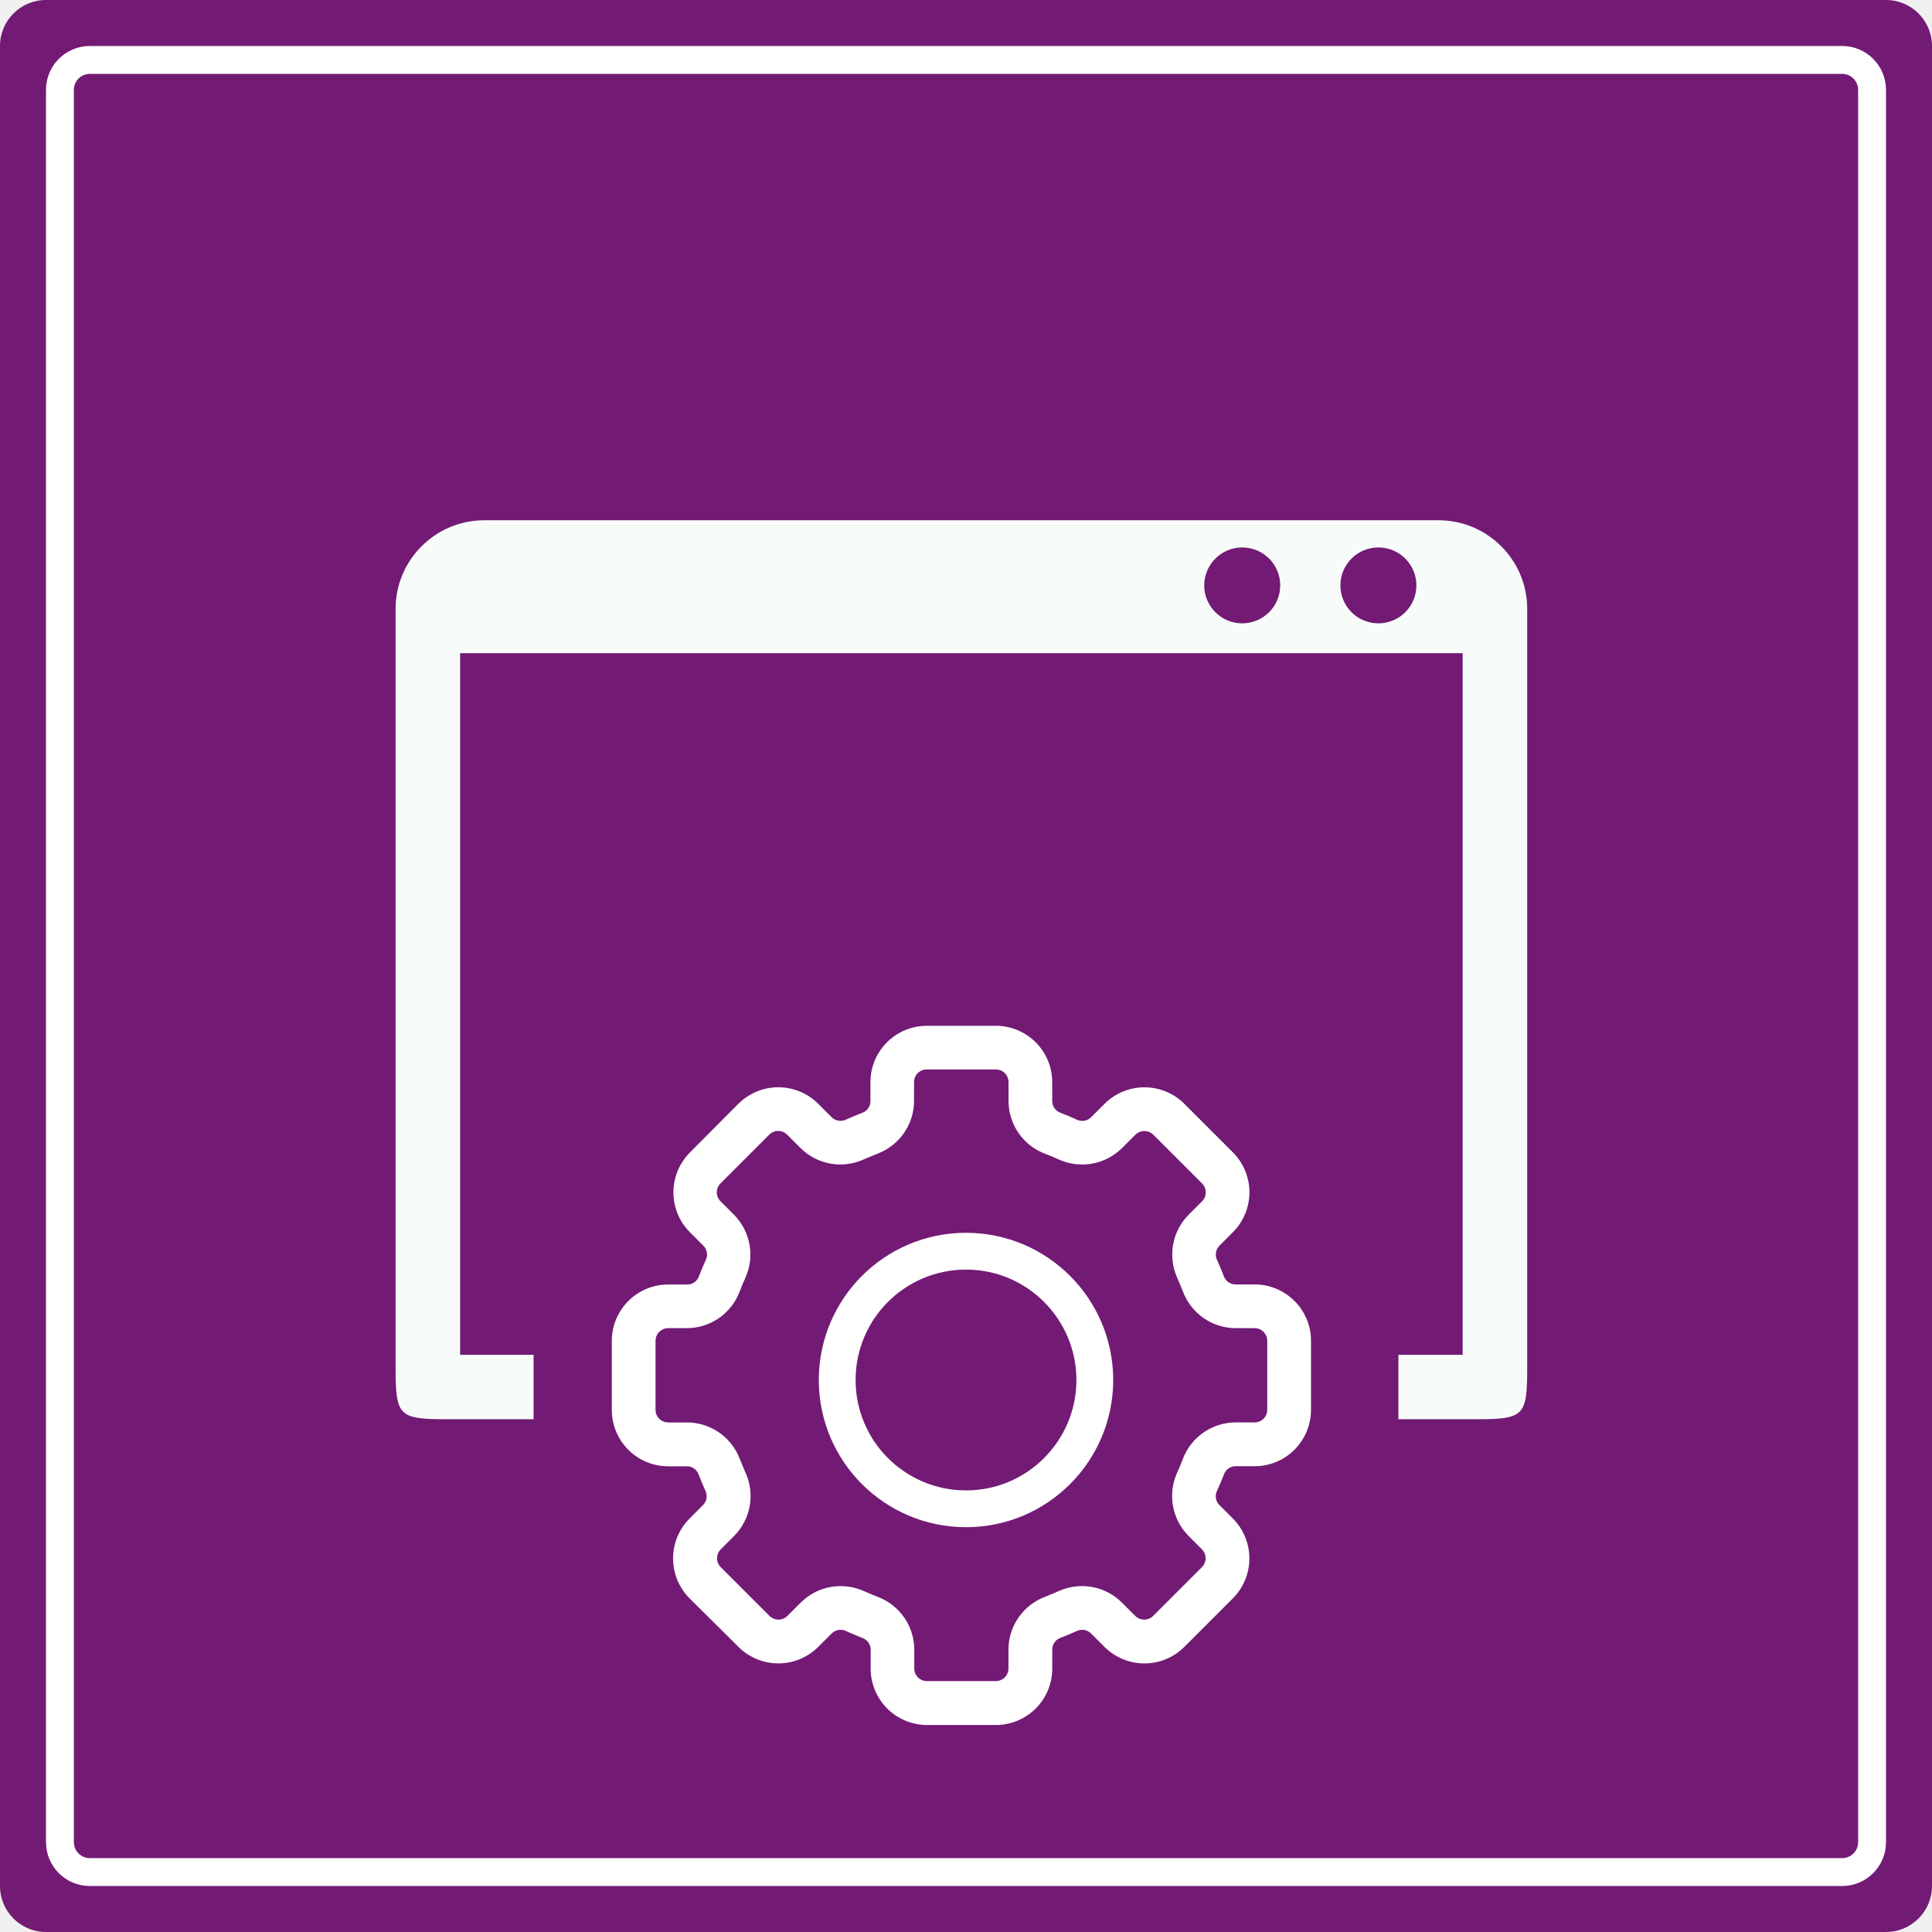
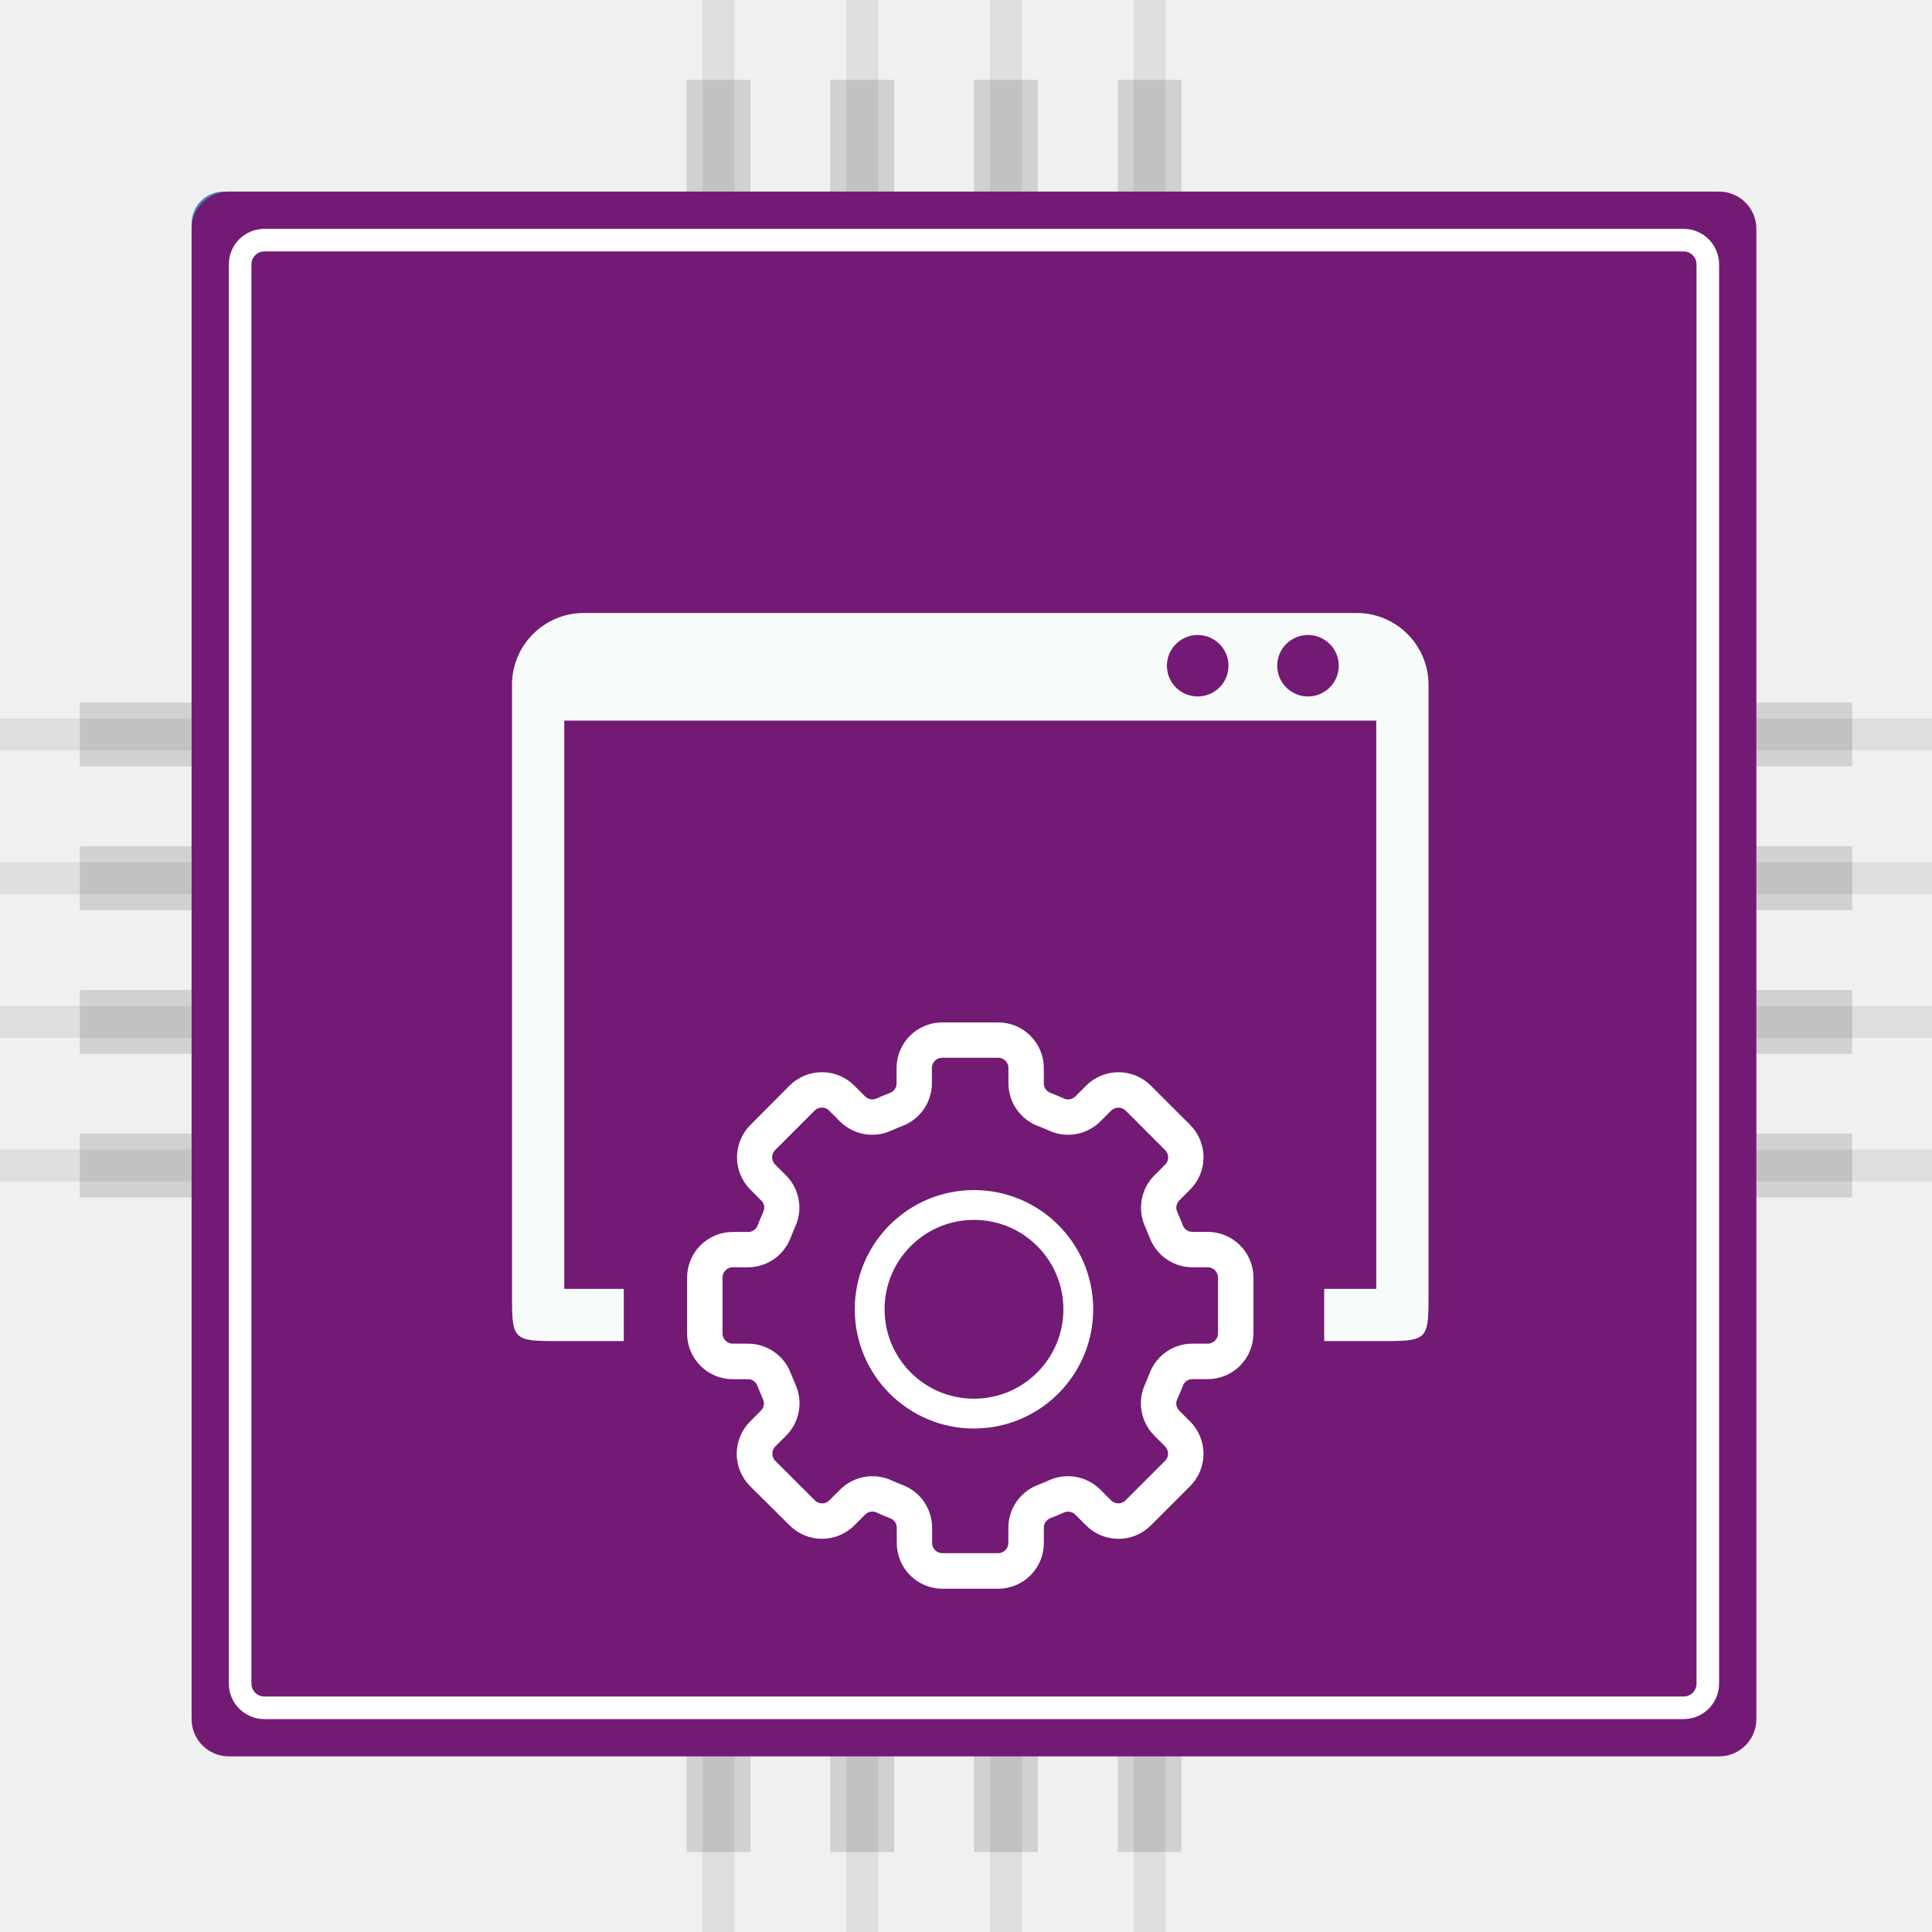
- <svg xmlns="http://www.w3.org/2000/svg" width="210" height="210" viewBox="0 0 210 210" fill="none">
-   <rect width="210" height="210" rx="5" fill="#731A75" />
-   <rect x="6.515" y="6.515" width="196.97" height="196.97" rx="3.247" stroke="white" stroke-width="3.03" />
-   <path fill-rule="evenodd" clip-rule="evenodd" d="M52.639 56.55H156.36C161.672 56.55 165.998 60.865 166 66.174V148.639C166 153.945 165.676 154.264 160.36 154.264H152V147.263H158.984L158.984 70.995H50.014V147.263H58V154.264H48.639C43.325 154.264 43 153.945 43 148.639V66.174C43 60.867 47.325 56.55 52.639 56.55ZM153.956 63.63C153.956 61.352 152.108 59.505 149.826 59.505C147.544 59.505 145.696 61.352 145.696 63.63C145.696 65.907 147.544 67.755 149.826 67.755C152.108 67.755 153.956 65.909 153.956 63.63ZM139.155 63.63C139.155 61.352 137.306 59.505 135.025 59.505C132.743 59.505 130.896 61.352 130.893 63.63C130.893 65.907 132.741 67.755 135.025 67.755C137.306 67.755 139.155 65.909 139.155 63.63Z" fill="#F7FCFB" />
-   <path d="M136.373 140.112H134.299C133.92 140.114 133.55 139.998 133.239 139.782C132.928 139.565 132.691 139.258 132.561 138.903C132.331 138.302 132.088 137.714 131.824 137.135C131.664 136.79 131.614 136.404 131.681 136.03C131.748 135.656 131.929 135.311 132.199 135.044L133.669 133.57C134.718 132.513 135.307 131.085 135.307 129.596C135.307 128.107 134.718 126.678 133.669 125.622L128.37 120.323C127.313 119.274 125.885 118.685 124.396 118.685C122.907 118.685 121.478 119.274 120.422 120.323L118.952 121.792C118.684 122.061 118.339 122.241 117.965 122.308C117.591 122.375 117.206 122.326 116.861 122.167C116.282 121.903 115.694 121.656 115.089 121.418C114.731 121.288 114.422 121.052 114.204 120.74C113.986 120.428 113.869 120.056 113.871 119.676V117.614C113.867 116.125 113.274 114.697 112.22 113.645C111.166 112.593 109.738 112.001 108.248 112H100.752C100.012 111.998 99.279 112.143 98.594 112.425C97.91 112.707 97.289 113.121 96.765 113.644C96.241 114.166 95.825 114.787 95.542 115.471C95.258 116.154 95.112 116.887 95.112 117.627V119.688C95.114 120.067 94.998 120.437 94.782 120.748C94.565 121.059 94.258 121.296 93.903 121.426C93.302 121.656 92.714 121.899 92.135 122.163C91.79 122.323 91.404 122.372 91.03 122.305C90.656 122.238 90.312 122.058 90.043 121.788L88.57 120.319C87.513 119.269 86.085 118.681 84.596 118.681C83.107 118.681 81.678 119.269 80.622 120.319L75.336 125.63C74.286 126.687 73.698 128.115 73.698 129.604C73.698 131.093 74.286 132.522 75.336 133.578L76.805 135.048C77.075 135.315 77.256 135.66 77.323 136.034C77.39 136.408 77.34 136.794 77.18 137.139C76.916 137.718 76.669 138.306 76.439 138.911C76.308 139.269 76.069 139.577 75.756 139.794C75.442 140.01 75.069 140.125 74.688 140.121H72.627C71.887 140.121 71.155 140.266 70.472 140.549C69.79 140.833 69.169 141.247 68.647 141.77C68.124 142.293 67.71 142.914 67.427 143.597C67.145 144.28 66.999 145.012 67 145.752V153.253C67 154.745 67.593 156.176 68.648 157.231C69.703 158.286 71.134 158.879 72.627 158.879H74.667C75.046 158.878 75.416 158.993 75.727 159.21C76.038 159.426 76.275 159.733 76.405 160.089C76.635 160.69 76.878 161.277 77.142 161.857C77.302 162.201 77.352 162.587 77.285 162.962C77.218 163.336 77.037 163.68 76.767 163.948L75.297 165.422C74.248 166.478 73.659 167.907 73.659 169.396C73.659 170.885 74.248 172.313 75.297 173.37L80.63 178.664C81.687 179.714 83.115 180.302 84.604 180.302C86.093 180.302 87.522 179.714 88.578 178.664L90.048 177.195C90.316 176.926 90.661 176.746 91.035 176.679C91.409 176.612 91.794 176.661 92.139 176.82C92.718 177.084 93.306 177.331 93.911 177.57C94.271 177.697 94.582 177.934 94.801 178.246C95.021 178.558 95.139 178.93 95.138 179.312V181.373C95.138 182.866 95.731 184.297 96.786 185.352C97.841 186.407 99.272 187 100.764 187H108.248C109.741 187 111.172 186.407 112.227 185.352C113.282 184.297 113.875 182.866 113.875 181.373V179.299C113.874 178.92 113.989 178.55 114.206 178.239C114.422 177.928 114.729 177.691 115.085 177.561C115.685 177.331 116.273 177.088 116.852 176.824C117.197 176.665 117.583 176.615 117.957 176.682C118.331 176.749 118.676 176.93 118.944 177.199L120.417 178.669C121.474 179.718 122.903 180.307 124.392 180.307C125.881 180.307 127.309 179.718 128.366 178.669L133.664 173.37C134.714 172.313 135.302 170.885 135.302 169.396C135.302 167.907 134.714 166.478 133.664 165.422L132.195 163.952C131.925 163.685 131.744 163.34 131.677 162.966C131.61 162.592 131.66 162.206 131.82 161.861C132.084 161.282 132.331 160.694 132.57 160.089C132.699 159.731 132.936 159.422 133.248 159.204C133.559 158.986 133.931 158.869 134.312 158.871H136.373C137.866 158.871 139.297 158.278 140.352 157.223C141.407 156.167 142 154.736 142 153.244V145.743C142.001 145.004 141.855 144.272 141.573 143.589C141.29 142.905 140.876 142.285 140.353 141.762C139.831 141.239 139.21 140.824 138.528 140.541C137.845 140.258 137.113 140.112 136.373 140.112V140.112ZM138.247 153.236C138.247 153.733 138.05 154.209 137.699 154.561C137.347 154.912 136.87 155.11 136.373 155.11H134.299C133.16 155.113 132.049 155.462 131.112 156.109C130.174 156.756 129.455 157.671 129.047 158.734C128.848 159.26 128.634 159.777 128.404 160.285C127.933 161.324 127.789 162.482 127.99 163.605C128.191 164.728 128.727 165.764 129.528 166.576L130.994 168.046C131.168 168.22 131.307 168.426 131.401 168.654C131.496 168.882 131.544 169.126 131.544 169.372C131.544 169.619 131.496 169.863 131.401 170.091C131.307 170.318 131.168 170.525 130.994 170.699L125.695 175.998C125.343 176.349 124.867 176.546 124.37 176.546C123.873 176.546 123.397 176.349 123.046 175.998L121.576 174.528C120.765 173.726 119.729 173.189 118.605 172.988C117.482 172.787 116.324 172.932 115.285 173.404C114.778 173.634 114.258 173.83 113.739 174.047C112.676 174.454 111.761 175.173 111.114 176.11C110.467 177.046 110.118 178.157 110.114 179.295V181.356C110.114 181.853 109.916 182.33 109.565 182.682C109.214 183.033 108.737 183.23 108.24 183.23H100.752C100.255 183.23 99.778 183.033 99.427 182.682C99.075 182.33 98.878 181.853 98.878 181.356V179.299C98.874 178.16 98.526 177.049 97.879 176.112C97.232 175.174 96.316 174.455 95.253 174.047C94.728 173.848 94.211 173.634 93.702 173.404C92.663 172.934 91.505 172.789 90.382 172.99C89.259 173.191 88.223 173.727 87.411 174.528L85.942 175.994C85.768 176.168 85.561 176.307 85.333 176.401C85.105 176.496 84.861 176.544 84.615 176.544C84.368 176.544 84.124 176.496 83.897 176.401C83.669 176.307 83.462 176.168 83.288 175.994V175.994L77.989 170.699C77.638 170.348 77.441 169.871 77.441 169.375C77.441 168.878 77.638 168.401 77.989 168.05L79.459 166.58C80.26 165.768 80.797 164.732 80.997 163.609C81.198 162.486 81.054 161.329 80.583 160.289C80.353 159.782 80.157 159.263 79.94 158.743C79.534 157.679 78.815 156.763 77.878 156.116C76.942 155.468 75.831 155.119 74.692 155.114H72.627C72.13 155.114 71.653 154.917 71.302 154.565C70.95 154.214 70.753 153.737 70.753 153.24V145.739C70.753 145.242 70.95 144.765 71.302 144.414C71.653 144.062 72.13 143.865 72.627 143.865H74.667C75.806 143.861 76.917 143.513 77.854 142.866C78.792 142.219 79.511 141.304 79.919 140.24C80.118 139.715 80.332 139.198 80.562 138.69C81.032 137.65 81.177 136.493 80.976 135.369C80.775 134.246 80.239 133.211 79.438 132.398L77.964 130.929C77.789 130.755 77.651 130.548 77.556 130.32C77.462 130.093 77.413 129.849 77.413 129.602C77.413 129.356 77.462 129.112 77.556 128.884C77.651 128.656 77.789 128.449 77.964 128.275V128.275L83.263 122.977C83.614 122.625 84.09 122.428 84.587 122.428C85.084 122.428 85.56 122.625 85.912 122.977L87.381 124.446C88.193 125.248 89.229 125.786 90.352 125.986C91.475 126.187 92.633 126.042 93.672 125.571C94.179 125.341 94.699 125.145 95.219 124.927C96.283 124.522 97.2 123.803 97.848 122.867C98.497 121.93 98.847 120.819 98.852 119.68V117.618C98.852 117.121 99.049 116.644 99.401 116.293C99.752 115.942 100.229 115.744 100.726 115.744H108.248C108.745 115.744 109.222 115.942 109.574 116.293C109.925 116.644 110.122 117.121 110.122 117.618V119.68C110.126 120.819 110.474 121.93 111.121 122.867C111.768 123.805 112.684 124.524 113.747 124.932C114.273 125.13 114.789 125.345 115.298 125.575C116.337 126.046 117.495 126.191 118.618 125.991C119.741 125.79 120.777 125.253 121.589 124.45L123.058 122.985C123.412 122.636 123.888 122.44 124.385 122.44C124.882 122.44 125.359 122.636 125.712 122.985L131.011 128.284C131.362 128.635 131.559 129.112 131.559 129.609C131.559 130.105 131.362 130.582 131.011 130.933L129.541 132.403C128.74 133.215 128.203 134.251 128.003 135.374C127.802 136.497 127.946 137.654 128.417 138.694C128.647 139.201 128.843 139.72 129.06 140.24C129.467 141.303 130.186 142.218 131.123 142.865C132.059 143.512 133.169 143.86 134.307 143.865H136.369C136.866 143.865 137.343 144.062 137.694 144.414C138.046 144.765 138.243 145.242 138.243 145.739V153.24L138.247 153.236Z" fill="white" stroke="white" />
-   <circle cx="105" cy="150" r="14" stroke="white" stroke-width="4" />
+ <svg xmlns="http://www.w3.org/2000/svg" width="121" height="121" viewBox="0 0 121 121" fill="none">
+   <rect x="12" y="12" width="97" height="97" rx="2" fill="#3E8BB2" />
+   <rect x="14.5" y="14.5" width="92" height="92" rx="1.5" fill="#3E8BB2" stroke="white" />
+   <path d="M63.6 51V37.205" stroke="white" stroke-width="3" />
+   <mask id="path-4-inside-1_503:67" fill="white">
+     <rect x="50.889" y="50.667" width="18.667" height="18.667" rx="2" />
+   </mask>
+   <rect x="50.889" y="50.667" width="18.667" height="18.667" rx="2" fill="#3E8BB2" stroke="white" stroke-width="6" mask="url(#path-4-inside-1_503:67)" />
+   <mask id="path-5-inside-2_503:67" fill="white">
+     <rect x="79.926" y="52.741" width="14.518" height="14.518" rx="2" />
+   </mask>
+   <rect x="79.926" y="52.741" width="14.518" height="14.518" rx="2" fill="#3E8BB2" stroke="white" stroke-width="6" mask="url(#path-5-inside-2_503:67)" />
+   <mask id="path-6-inside-3_503:67" fill="white">
+     <rect x="79.926" y="73.481" width="14.518" height="14.518" rx="2" />
+   </mask>
+   <rect x="79.926" y="73.481" width="14.518" height="14.518" rx="2" fill="#3E8BB2" stroke="white" stroke-width="6" mask="url(#path-6-inside-3_503:67)" />
+   <mask id="path-7-inside-4_503:67" fill="white">
+     <rect x="79.926" y="32" width="14.518" height="14.518" rx="2" />
+   </mask>
+   <rect x="79.926" y="32" width="14.518" height="14.518" rx="2" fill="#3E8BB2" stroke="white" stroke-width="6" mask="url(#path-7-inside-4_503:67)" />
+   <mask id="path-8-inside-5_503:67" fill="white">
+     <rect x="26" y="32" width="14.518" height="14.518" rx="2" />
+   </mask>
+   <rect x="26" y="32" width="14.518" height="14.518" rx="2" fill="#3E8BB2" stroke="white" stroke-width="6" mask="url(#path-8-inside-5_503:67)" />
+   <mask id="path-9-inside-6_503:67" fill="white">
+     <rect x="26" y="52.741" width="14.518" height="14.518" rx="2" />
+   </mask>
+   <rect x="26" y="52.741" width="14.518" height="14.518" rx="2" fill="#3E8BB2" stroke="white" stroke-width="6" mask="url(#path-9-inside-6_503:67)" />
+   <mask id="path-10-inside-7_503:67" fill="white">
+     <rect x="26" y="73.481" width="14.518" height="14.518" rx="2" />
+   </mask>
+   <rect x="26" y="73.481" width="14.518" height="14.518" rx="2" fill="#3E8BB2" stroke="white" stroke-width="6" mask="url(#path-10-inside-7_503:67)" />
+   <path d="M55.6 50.76L55.6 38" stroke="white" stroke-width="3" />
+   <path d="M55.711 81.778L55.711 69.303" stroke="white" stroke-width="3" />
+   <path d="M64.007 81.778V69.317" stroke="white" stroke-width="3" />
+   <path d="M40.5 59.637L50.889 59.637" stroke="white" stroke-width="3" />
+   <path d="M69.5 59.637L80 59.637" stroke="white" stroke-width="3" />
+   <line x1="63" y1="38.5" x2="80" y2="38.5" stroke="white" stroke-width="3" />
+   <line x1="63.333" y1="80.278" x2="79.926" y2="80.278" stroke="black" stroke-width="3" />
+   <line x1="63.333" y1="80.278" x2="79.926" y2="80.278" stroke="white" stroke-width="3" />
+   <line x1="40.519" y1="80.278" x2="57.111" y2="80.278" stroke="white" stroke-width="3" />
+   <path d="M40.519 38.6L57 38.6" stroke="white" stroke-width="3" />
+   <rect x="44" width="2" height="12" fill="#CECCCC" fill-opacity="0.49" />
+   <g style="mix-blend-mode:multiply" opacity="0.8">
+     <rect x="43" y="5" width="4" height="7" fill="#B3B3B3" fill-opacity="0.54" />
+   </g>
+   <rect y="74" width="2" height="12" transform="rotate(-90 0 74)" fill="#CECCCC" fill-opacity="0.49" />
+   <g style="mix-blend-mode:multiply" opacity="0.8">
+     <rect x="5" y="75" width="4" height="7" transform="rotate(-90 5 75)" fill="#B3B3B3" fill-opacity="0.54" />
+   </g>
+   <rect x="73" y="121" width="2" height="12" transform="rotate(180 73 121)" fill="#CECCCC" fill-opacity="0.49" />
+   <g style="mix-blend-mode:multiply" opacity="0.8">
+     <rect x="74" y="116" width="4" height="7" transform="rotate(180 74 116)" fill="#B3B3B3" fill-opacity="0.54" />
+   </g>
+   <rect x="121" y="45" width="2" height="12" transform="rotate(90 121 45)" fill="#CECCCC" fill-opacity="0.49" />
+   <g style="mix-blend-mode:multiply" opacity="0.8">
+     <rect x="116" y="44" width="4" height="7" transform="rotate(90 116 44)" fill="#B3B3B3" fill-opacity="0.54" />
+   </g>
+   <rect x="53" width="2" height="12" fill="#CECCCC" fill-opacity="0.49" />
+   <g style="mix-blend-mode:multiply" opacity="0.8">
+     <rect x="52" y="5" width="4" height="7" fill="#B3B3B3" fill-opacity="0.54" />
+   </g>
+   <rect y="65" width="2" height="12" transform="rotate(-90 0 65)" fill="#CECCCC" fill-opacity="0.49" />
+   <g style="mix-blend-mode:multiply" opacity="0.8">
+     <rect x="5" y="66" width="4" height="7" transform="rotate(-90 5 66)" fill="#B3B3B3" fill-opacity="0.54" />
+   </g>
+   <rect x="64" y="121" width="2" height="12" transform="rotate(180 64 121)" fill="#CECCCC" fill-opacity="0.49" />
+   <g style="mix-blend-mode:multiply" opacity="0.8">
+     <rect x="65" y="116" width="4" height="7" transform="rotate(180 65 116)" fill="#B3B3B3" fill-opacity="0.54" />
+   </g>
+   <rect x="121" y="54" width="2" height="12" transform="rotate(90 121 54)" fill="#CECCCC" fill-opacity="0.49" />
+   <g style="mix-blend-mode:multiply" opacity="0.8">
+     <rect x="116" y="53" width="4" height="7" transform="rotate(90 116 53)" fill="#B3B3B3" fill-opacity="0.54" />
+   </g>
+   <rect x="62" width="2" height="12" fill="#CECCCC" fill-opacity="0.49" />
+   <g style="mix-blend-mode:multiply" opacity="0.8">
+     <rect x="61" y="5" width="4" height="7" fill="#B3B3B3" fill-opacity="0.54" />
+   </g>
+   <rect y="56" width="2" height="12" transform="rotate(-90 0 56)" fill="#CECCCC" fill-opacity="0.49" />
+   <g style="mix-blend-mode:multiply" opacity="0.8">
+     <rect x="5" y="57" width="4" height="7" transform="rotate(-90 5 57)" fill="#B3B3B3" fill-opacity="0.54" />
+   </g>
+   <rect x="55" y="121" width="2" height="12" transform="rotate(180 55 121)" fill="#CECCCC" fill-opacity="0.49" />
+   <g style="mix-blend-mode:multiply" opacity="0.8">
+     <rect x="56" y="116" width="4" height="7" transform="rotate(180 56 116)" fill="#B3B3B3" fill-opacity="0.54" />
+   </g>
+   <rect x="121" y="63" width="2" height="12" transform="rotate(90 121 63)" fill="#CECCCC" fill-opacity="0.49" />
+   <g style="mix-blend-mode:multiply" opacity="0.8">
+     <rect x="116" y="62" width="4" height="7" transform="rotate(90 116 62)" fill="#B3B3B3" fill-opacity="0.54" />
+   </g>
+   <rect x="71" width="2" height="12" fill="#CECCCC" fill-opacity="0.49" />
+   <g style="mix-blend-mode:multiply" opacity="0.8">
+     <rect x="70" y="5" width="4" height="7" fill="#B3B3B3" fill-opacity="0.54" />
+   </g>
+   <rect y="47" width="2" height="12" transform="rotate(-90 0 47)" fill="#CECCCC" fill-opacity="0.49" />
+   <g style="mix-blend-mode:multiply" opacity="0.8">
+     <rect x="5" y="48" width="4" height="7" transform="rotate(-90 5 48)" fill="#B3B3B3" fill-opacity="0.54" />
+   </g>
+   <rect x="46" y="121" width="2" height="12" transform="rotate(180 46 121)" fill="#CECCCC" fill-opacity="0.49" />
+   <g style="mix-blend-mode:multiply" opacity="0.8">
+     <rect x="47" y="116" width="4" height="7" transform="rotate(180 47 116)" fill="#B3B3B3" fill-opacity="0.54" />
+   </g>
+   <rect x="121" y="72" width="2" height="12" transform="rotate(90 121 72)" fill="#CECCCC" fill-opacity="0.49" />
+   <g style="mix-blend-mode:multiply" opacity="0.8">
+     <rect x="116" y="71" width="4" height="7" transform="rotate(90 116 71)" fill="#B3B3B3" fill-opacity="0.54" />
+   </g>
+   <rect x="12" y="12" width="98" height="98" rx="2.333" fill="#731A75" />
+   <rect x="15.04" y="15.04" width="91.919" height="91.919" rx="1.515" stroke="white" stroke-width="1.414" />
+   <path fill-rule="evenodd" clip-rule="evenodd" d="M36.565 38.39H84.968C87.447 38.39 89.466 40.404 89.467 42.881V81.365C89.467 83.841 89.315 83.99 86.835 83.99H82.933V80.723H86.193L86.193 45.131H35.34V80.723H39.067V83.99H34.698C32.218 83.99 32.067 83.841 32.067 81.365V42.881C32.067 40.405 34.085 38.39 36.565 38.39ZM83.846 41.694C83.846 40.631 82.984 39.769 81.919 39.769C80.854 39.769 79.991 40.631 79.991 41.694C79.991 42.757 80.854 43.619 81.919 43.619C82.984 43.619 83.846 42.758 83.846 41.694ZM76.939 41.694C76.939 40.631 76.076 39.769 75.011 39.769C73.947 39.769 73.085 40.631 73.083 41.694C73.083 42.757 73.946 43.619 75.011 43.619C76.076 43.619 76.939 42.758 76.939 41.694Z" fill="#F7FCFB" />
+   <path d="M75.641 77.386H74.673C74.496 77.386 74.323 77.332 74.178 77.231C74.033 77.13 73.923 76.987 73.862 76.821C73.754 76.541 73.641 76.267 73.518 75.996C73.443 75.835 73.42 75.655 73.451 75.481C73.483 75.306 73.567 75.145 73.693 75.02L74.379 74.332C74.868 73.84 75.143 73.173 75.143 72.478C75.143 71.783 74.868 71.117 74.379 70.623L71.906 68.151C71.413 67.661 70.746 67.386 70.051 67.386C69.356 67.386 68.69 67.661 68.197 68.151L67.511 68.837C67.386 68.962 67.225 69.046 67.05 69.077C66.876 69.109 66.696 69.086 66.535 69.011C66.265 68.888 65.99 68.773 65.708 68.662C65.541 68.601 65.397 68.491 65.295 68.345C65.193 68.2 65.139 68.026 65.14 67.849V66.886C65.138 66.192 64.861 65.525 64.369 65.034C63.877 64.543 63.211 64.267 62.516 64.267H59.017C58.672 64.266 58.33 64.333 58.011 64.465C57.691 64.596 57.401 64.79 57.157 65.034C56.912 65.278 56.718 65.567 56.586 65.886C56.454 66.205 56.386 66.547 56.386 66.892V67.855C56.386 68.031 56.332 68.204 56.231 68.349C56.13 68.494 55.987 68.605 55.821 68.665C55.541 68.773 55.267 68.886 54.996 69.009C54.835 69.084 54.655 69.107 54.481 69.076C54.306 69.044 54.145 68.96 54.02 68.835L53.333 68.149C52.84 67.659 52.173 67.384 51.478 67.384C50.783 67.384 50.117 67.659 49.623 68.149L47.157 70.627C46.667 71.12 46.392 71.787 46.392 72.482C46.392 73.177 46.667 73.844 47.157 74.337L47.842 75.022C47.968 75.147 48.053 75.308 48.084 75.483C48.115 75.657 48.092 75.837 48.017 75.998C47.894 76.269 47.779 76.543 47.672 76.825C47.61 76.992 47.499 77.136 47.353 77.237C47.206 77.338 47.032 77.391 46.855 77.39H45.892C45.547 77.39 45.206 77.458 44.887 77.59C44.568 77.722 44.279 77.915 44.035 78.159C43.791 78.403 43.598 78.693 43.466 79.012C43.334 79.331 43.266 79.672 43.267 80.017V83.518C43.267 84.214 43.543 84.882 44.036 85.375C44.528 85.867 45.196 86.144 45.892 86.144H46.845C47.021 86.143 47.194 86.197 47.339 86.298C47.484 86.399 47.595 86.542 47.656 86.708C47.763 86.988 47.876 87.263 47.999 87.533C48.074 87.694 48.097 87.874 48.066 88.049C48.035 88.223 47.95 88.384 47.825 88.509L47.139 89.197C46.649 89.69 46.374 90.356 46.374 91.051C46.374 91.746 46.649 92.413 47.139 92.906L49.627 95.377C50.12 95.866 50.787 96.141 51.482 96.141C52.177 96.141 52.843 95.866 53.337 95.377L54.022 94.691C54.148 94.565 54.308 94.481 54.483 94.45C54.657 94.419 54.837 94.442 54.998 94.516C55.269 94.639 55.543 94.754 55.825 94.866C55.993 94.925 56.138 95.036 56.241 95.181C56.343 95.327 56.398 95.501 56.398 95.679V96.641C56.398 97.337 56.674 98.005 57.167 98.498C57.659 98.99 58.327 99.267 59.023 99.267H62.516C63.212 99.267 63.88 98.99 64.373 98.498C64.865 98.005 65.142 97.337 65.142 96.641V95.673C65.141 95.496 65.195 95.323 65.296 95.178C65.397 95.033 65.54 94.923 65.706 94.862C65.986 94.754 66.261 94.641 66.531 94.518C66.692 94.444 66.872 94.42 67.047 94.452C67.221 94.483 67.382 94.567 67.507 94.693L68.195 95.379C68.688 95.868 69.355 96.143 70.049 96.143C70.744 96.143 71.411 95.868 71.904 95.379L74.377 92.906C74.866 92.413 75.141 91.746 75.141 91.051C75.141 90.356 74.866 89.69 74.377 89.197L73.691 88.511C73.565 88.386 73.481 88.225 73.449 88.051C73.418 87.876 73.441 87.696 73.516 87.535C73.639 87.265 73.754 86.99 73.866 86.708C73.926 86.541 74.037 86.397 74.182 86.295C74.328 86.193 74.501 86.139 74.679 86.14H75.641C76.337 86.14 77.005 85.863 77.498 85.371C77.99 84.878 78.267 84.21 78.267 83.514V80.013C78.267 79.668 78.199 79.327 78.067 79.008C77.936 78.689 77.742 78.4 77.498 78.156C77.254 77.911 76.965 77.718 76.646 77.586C76.328 77.454 75.986 77.386 75.641 77.386V77.386ZM76.516 83.51C76.516 83.742 76.423 83.964 76.259 84.128C76.095 84.292 75.873 84.385 75.641 84.385H74.673C74.141 84.386 73.623 84.549 73.185 84.851C72.748 85.153 72.412 85.58 72.222 86.076C72.129 86.321 72.029 86.562 71.922 86.8C71.702 87.285 71.635 87.825 71.729 88.349C71.822 88.873 72.073 89.356 72.447 89.736L73.13 90.421C73.212 90.502 73.276 90.599 73.32 90.705C73.365 90.811 73.387 90.925 73.387 91.04C73.387 91.156 73.365 91.269 73.32 91.376C73.276 91.482 73.212 91.578 73.13 91.66L70.658 94.132C70.494 94.296 70.271 94.388 70.039 94.388C69.808 94.388 69.585 94.296 69.421 94.132L68.736 93.447C68.357 93.072 67.873 92.822 67.349 92.728C66.825 92.634 66.284 92.702 65.8 92.922C65.563 93.029 65.321 93.121 65.078 93.222C64.582 93.412 64.155 93.748 63.853 94.185C63.551 94.622 63.389 95.14 63.386 95.671V96.633C63.386 96.865 63.294 97.087 63.13 97.251C62.966 97.415 62.744 97.507 62.512 97.507H59.017C58.785 97.507 58.563 97.415 58.399 97.251C58.235 97.087 58.143 96.865 58.143 96.633V95.673C58.141 95.141 57.979 94.623 57.677 94.185C57.375 93.748 56.948 93.412 56.451 93.222C56.206 93.129 55.965 93.029 55.728 92.922C55.243 92.702 54.703 92.635 54.178 92.729C53.654 92.822 53.171 93.073 52.792 93.447L52.106 94.13C52.025 94.212 51.928 94.276 51.822 94.32C51.716 94.365 51.602 94.387 51.487 94.387C51.372 94.387 51.258 94.365 51.152 94.32C51.045 94.276 50.949 94.212 50.868 94.13V94.13L48.395 91.66C48.231 91.496 48.139 91.273 48.139 91.041C48.139 90.81 48.231 90.587 48.395 90.423L49.081 89.737C49.455 89.359 49.705 88.875 49.799 88.351C49.892 87.827 49.825 87.287 49.605 86.802C49.498 86.565 49.407 86.323 49.305 86.08C49.116 85.584 48.78 85.156 48.343 84.854C47.906 84.552 47.388 84.389 46.856 84.386H45.892C45.66 84.386 45.438 84.294 45.274 84.13C45.11 83.966 45.018 83.744 45.018 83.512V80.011C45.018 79.78 45.11 79.557 45.274 79.393C45.438 79.229 45.66 79.137 45.892 79.137H46.845C47.376 79.135 47.895 78.973 48.332 78.671C48.77 78.369 49.105 77.942 49.295 77.445C49.388 77.2 49.488 76.959 49.596 76.722C49.815 76.237 49.883 75.697 49.789 75.172C49.695 74.648 49.445 74.165 49.071 73.786L48.383 73.1C48.302 73.019 48.237 72.922 48.193 72.816C48.149 72.71 48.126 72.596 48.126 72.481C48.126 72.366 48.149 72.252 48.193 72.146C48.237 72.04 48.302 71.943 48.383 71.862V71.862L50.856 69.389C51.02 69.225 51.242 69.133 51.474 69.133C51.706 69.133 51.928 69.225 52.092 69.389L52.778 70.075C53.157 70.449 53.64 70.7 54.164 70.794C54.689 70.887 55.229 70.82 55.714 70.6C55.95 70.492 56.193 70.401 56.435 70.299C56.932 70.11 57.36 69.775 57.663 69.338C57.965 68.901 58.129 68.382 58.131 67.85V66.888C58.131 66.656 58.223 66.434 58.387 66.27C58.551 66.106 58.774 66.014 59.005 66.014H62.516C62.748 66.014 62.97 66.106 63.134 66.27C63.298 66.434 63.391 66.656 63.391 66.888V67.85C63.392 68.382 63.555 68.901 63.857 69.338C64.159 69.775 64.586 70.111 65.082 70.301C65.327 70.394 65.568 70.494 65.806 70.602C66.29 70.822 66.831 70.889 67.355 70.796C67.879 70.702 68.363 70.451 68.741 70.077L69.427 69.393C69.592 69.23 69.815 69.139 70.046 69.139C70.278 69.139 70.501 69.23 70.666 69.393L73.138 71.866C73.302 72.03 73.394 72.252 73.394 72.484C73.394 72.716 73.302 72.938 73.138 73.102L72.453 73.788C72.079 74.167 71.828 74.65 71.735 75.174C71.641 75.698 71.708 76.239 71.928 76.724C72.035 76.96 72.127 77.203 72.228 77.445C72.418 77.941 72.754 78.368 73.191 78.67C73.628 78.972 74.146 79.135 74.677 79.137H75.639C75.871 79.137 76.093 79.229 76.257 79.393C76.421 79.557 76.513 79.78 76.513 80.011V83.512L76.516 83.51Z" fill="white" stroke="white" stroke-width="0.467" />
+   <circle cx="61" cy="82" r="6.533" stroke="white" stroke-width="1.867" />
</svg>
